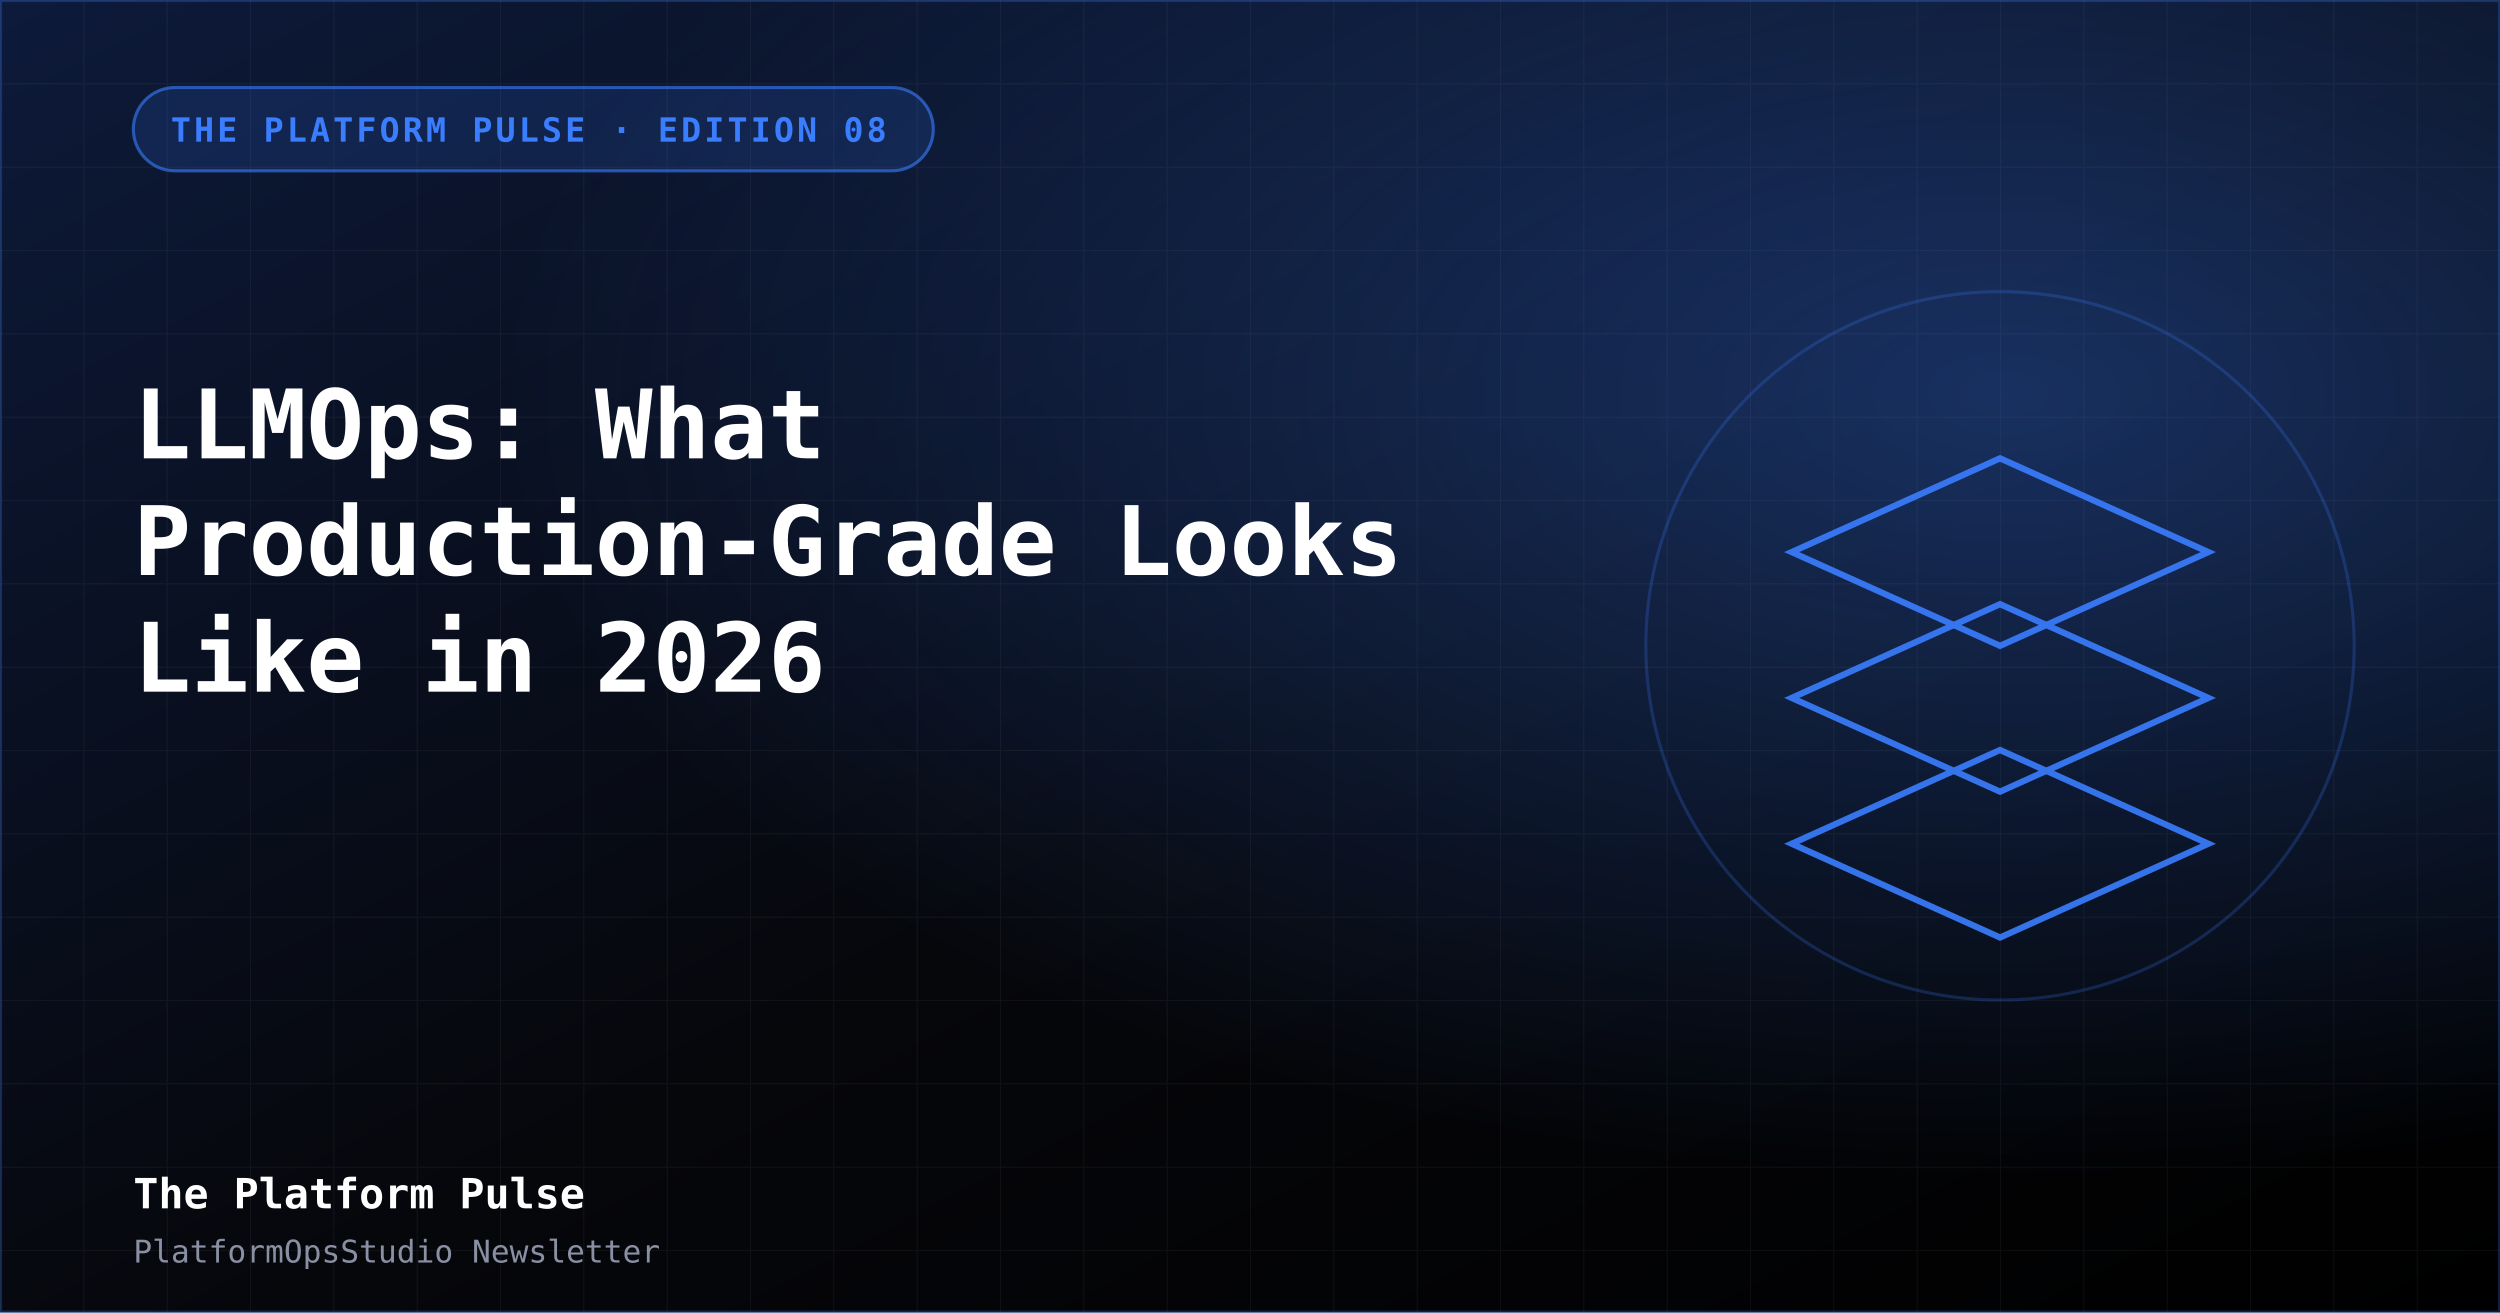
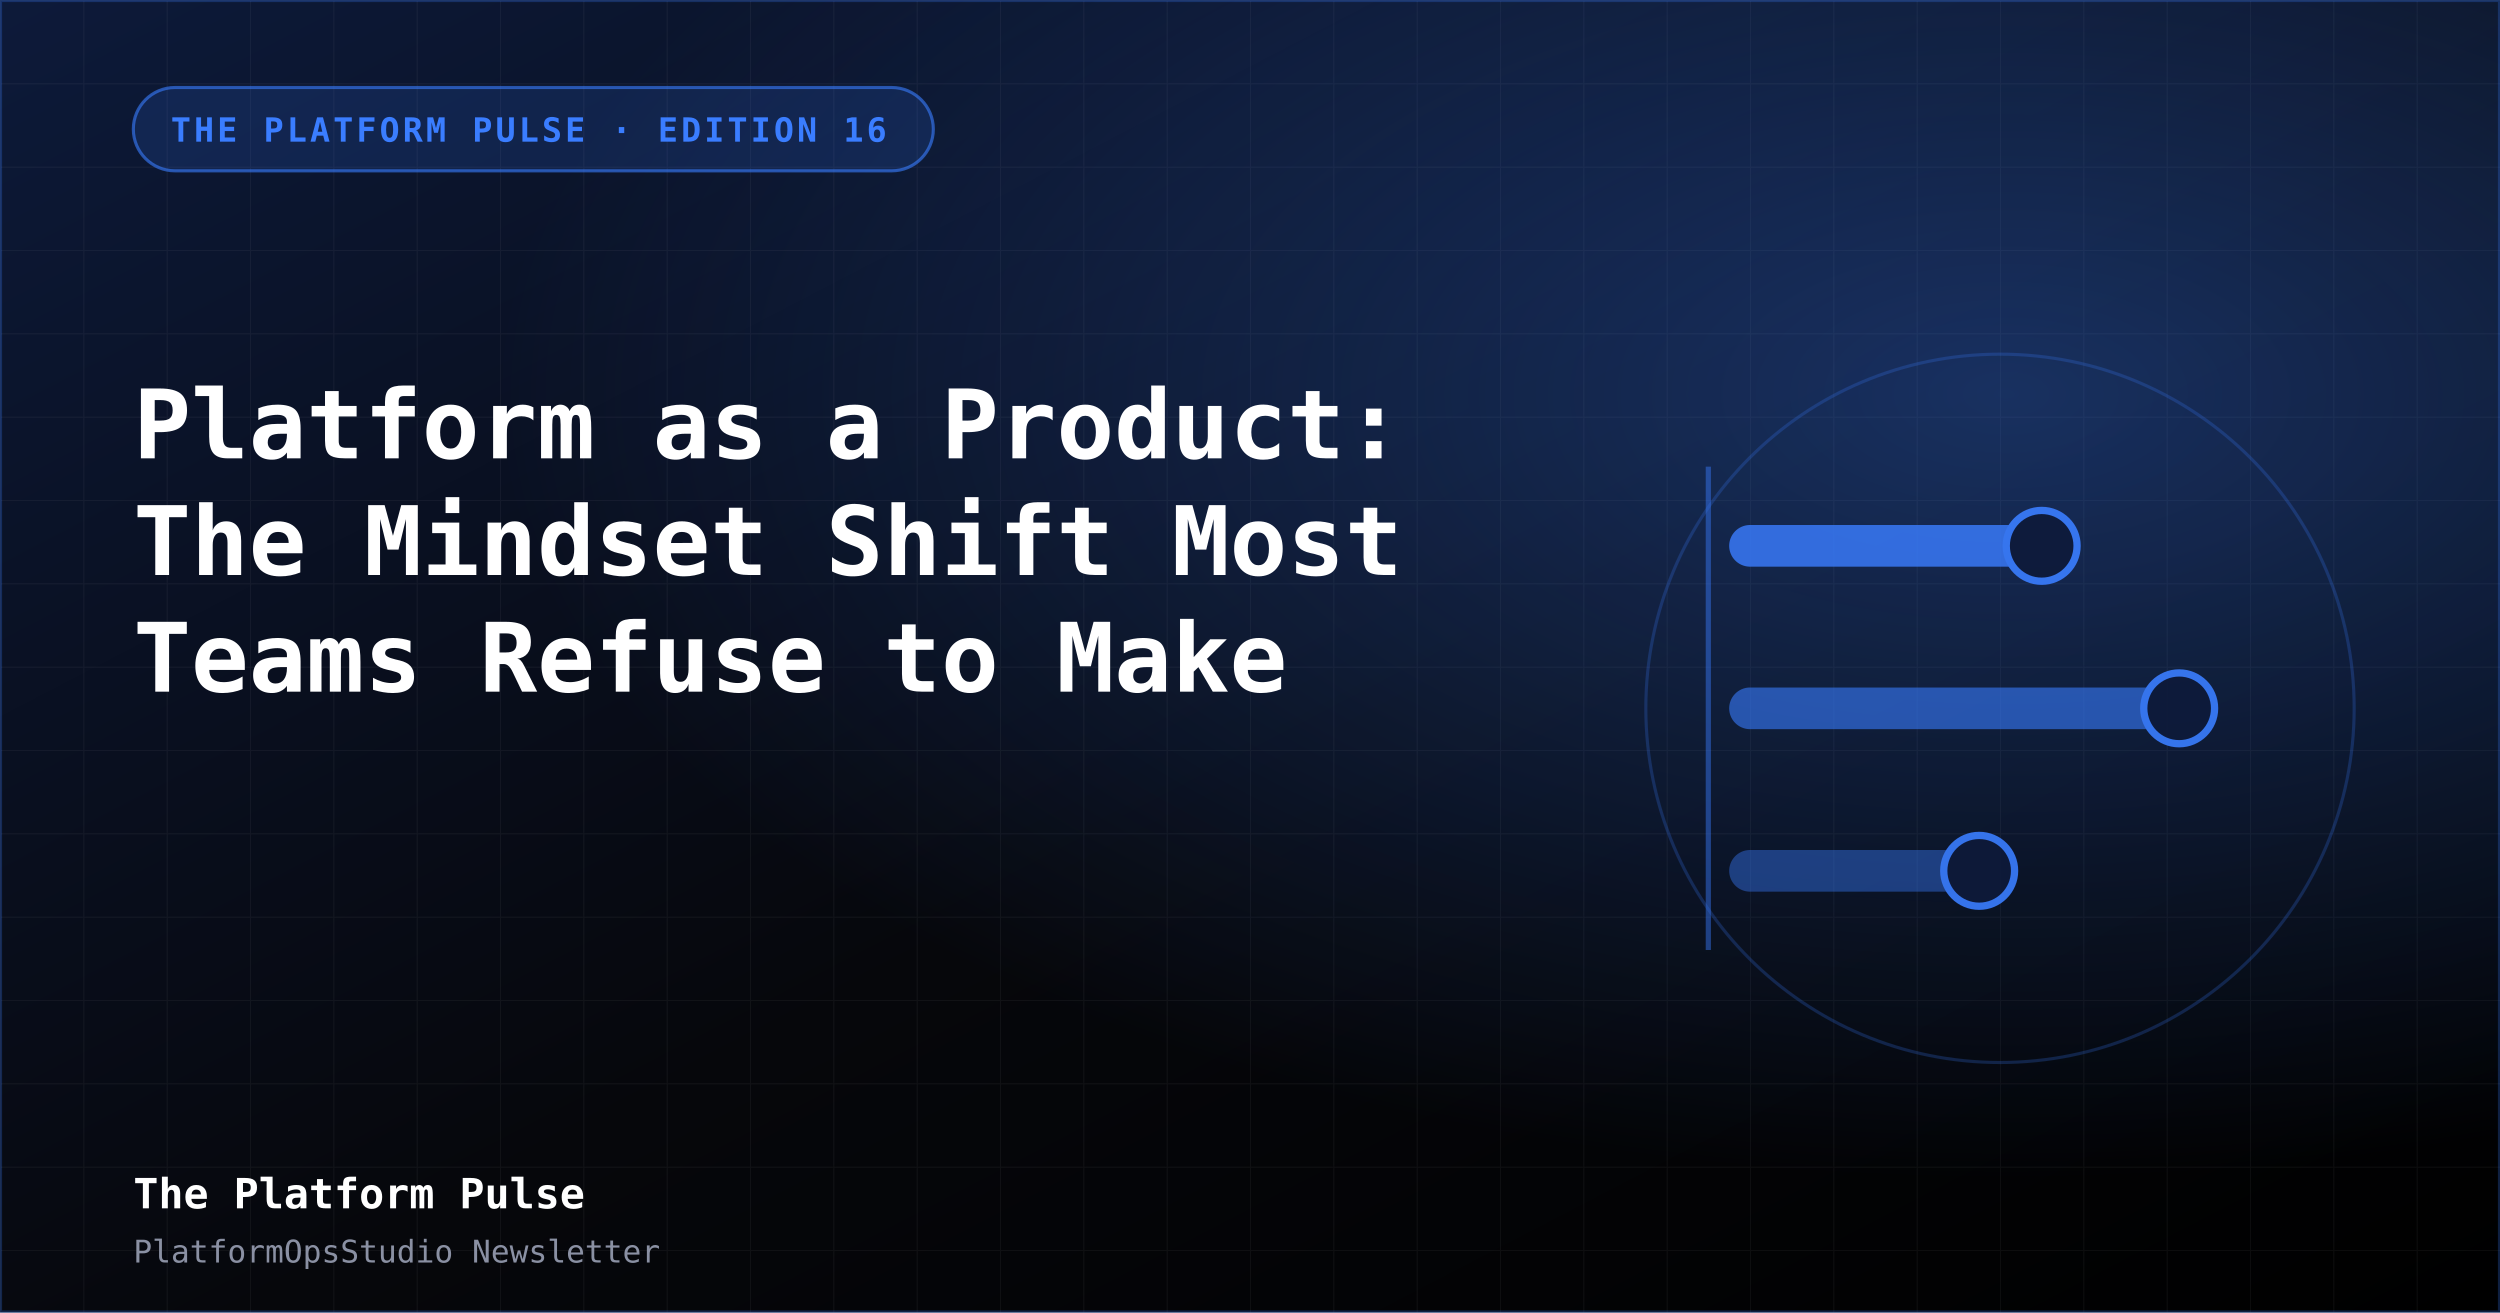
<svg xmlns="http://www.w3.org/2000/svg" viewBox="0 0 1200 630" font-family="'Inconsolata', 'SFMono-Regular', Menlo, Consolas, monospace">
  <defs>
    <linearGradient id="bg" x1="0%" y1="0%" x2="100%" y2="100%">
      <stop offset="0%" stop-color="#0d1a3a" />
      <stop offset="55%" stop-color="#06070b" />
      <stop offset="100%" stop-color="#000000" />
    </linearGradient>
    <pattern id="grid" width="40" height="40" patternUnits="userSpaceOnUse">
      <path d="M 40 0 L 0 0 0 40" fill="none" stroke="#ffffff" stroke-opacity="0.045" stroke-width="1" />
    </pattern>
    <radialGradient id="glow" cx="80%" cy="30%" r="60%">
      <stop offset="0%" stop-color="#3a7dff" stop-opacity="0.35" />
      <stop offset="100%" stop-color="#3a7dff" stop-opacity="0" />
    </radialGradient>
  </defs>
  <rect width="1200" height="630" fill="url(#bg)" />
  <rect width="1200" height="630" fill="url(#grid)" />
  <rect width="1200" height="630" fill="url(#glow)" />
  <rect x="0" y="0" width="1200" height="630" fill="none" stroke="#3a7dff" stroke-opacity="0.25" stroke-width="2" />
  <rect x="64" y="42" width="384" height="40" rx="20" fill="#3a7dff" fill-opacity="0.15" stroke="#3a7dff" stroke-opacity="0.6" stroke-width="1.5" />
-   <text x="82" y="68" font-size="16" font-weight="700" letter-spacing="1.5" fill="#3a7dff">THE PLATFORM PULSE · EDITION 08</text>
+   <text x="82" y="68" font-size="16" font-weight="700" letter-spacing="1.5" fill="#3a7dff">THE PLATFORM PULSE · EDITION 16</text>
  <text x="64" y="220" font-size="46" font-weight="700" fill="#ffffff">
-     <tspan x="64" dy="0">LLMOps: What</tspan>
-     <tspan x="64" dy="56">Production-Grade Looks</tspan>
-     <tspan x="64" dy="56">Like in 2026</tspan>
+     <tspan x="64" dy="0">Platform as a Product:</tspan>
+     <tspan x="64" dy="56">The Mindset Shift Most</tspan>
+     <tspan x="64" dy="56">Teams Refuse to Make</tspan>
  </text>
-   <g transform="translate(960,310)" stroke="#3a7dff" fill="none" stroke-width="3" opacity="0.9">
+   <g transform="translate(960,340)" stroke="#3a7dff" fill="none" stroke-width="3" opacity="0.9">
    <circle r="170" stroke-opacity="0.25" stroke-width="1.5" />
-     <polygon points="0,-90 100,-45 0,0 -100,-45" />
-     <polygon points="0,-20 100,25 0,70 -100,25" />
-     <polygon points="0,50 100,95 0,140 -100,95" />
+     <g stroke-linecap="round">
+       <line x1="-120" y1="-78" x2="20" y2="-78" stroke-width="20" stroke-opacity="0.9" />
+       <line x1="-120" y1="0" x2="86" y2="0" stroke-width="20" stroke-opacity="0.65" />
+       <line x1="-120" y1="78" x2="-10" y2="78" stroke-width="20" stroke-opacity="0.45" />
+     </g>
+     <g fill="#0d1a3a" stroke-width="3.5">
+       <circle cx="20" cy="-78" r="17" />
+       <circle cx="86" cy="0" r="17" />
+       <circle cx="-10" cy="78" r="17" />
+     </g>
+     <line x1="-140" y1="-116" x2="-140" y2="116" stroke-width="2.5" stroke-opacity="0.5" />
  </g>
  <text x="64" y="580" font-size="20" font-weight="700" fill="#ffffff">The Platform Pulse</text>
  <text x="64" y="606" font-size="15" fill="#8a90a3">PlatformOpsStudio Newsletter</text>
</svg>
